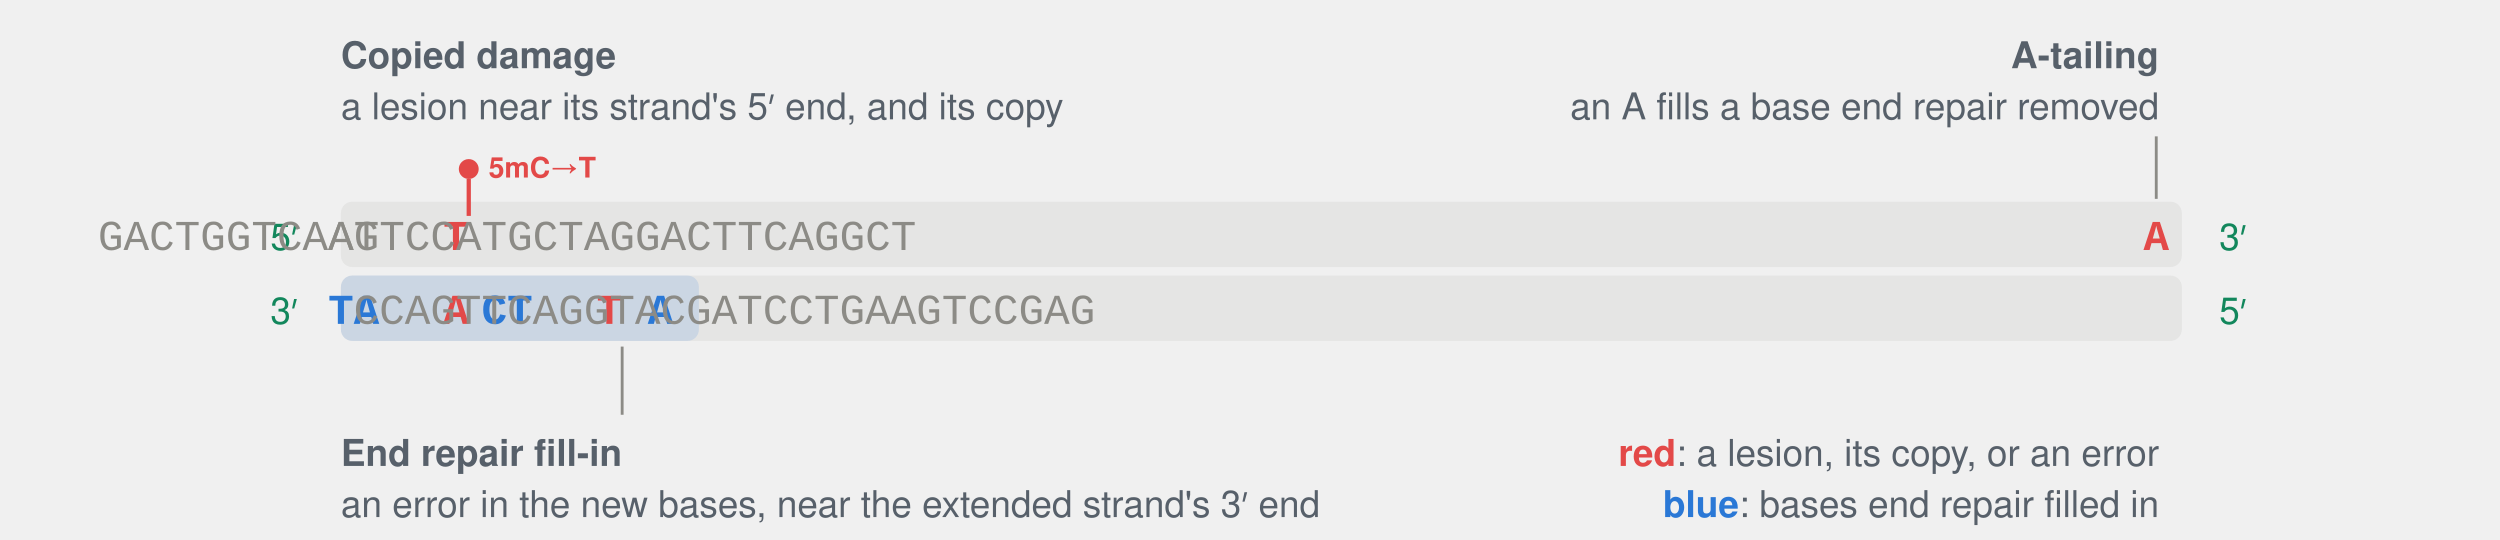
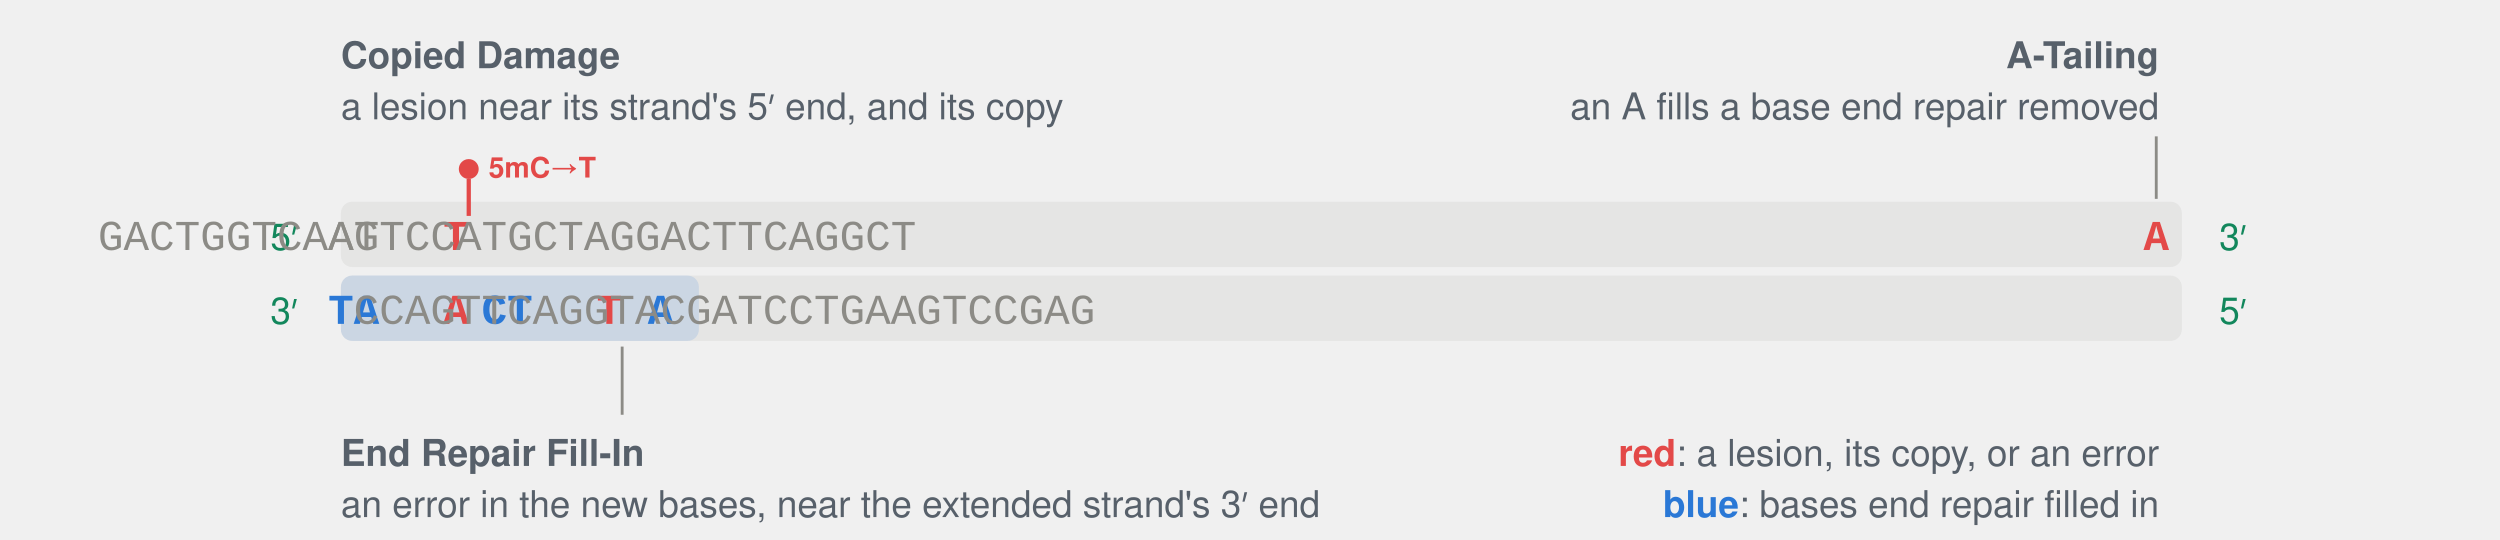
<svg xmlns="http://www.w3.org/2000/svg" width="880" height="190" viewBox="0 0 880 190" role="img" aria-labelledby="title">
  <style>
    text { font-family: Helvetica, Arial, sans-serif; }
    .ink { fill: #57606a; font-size: 13px; }
    .head { fill: #57606a; font-size: 13px; font-weight: 700; }
    .end { fill: #12875c; font-size: 13px; }
    .base { fill: #8c8b86; font-family: ui-monospace, SFMono-Regular, Menlo, Consolas, "Liberation Mono", monospace; font-size: 15px; }
    .alt { fill: #e34948; font-weight: 700; }
    .new { fill: #2a78d6; font-weight: 700; }
    .rule { stroke: #8c8b86; stroke-width: 1; fill: none; }
    .fill { fill: #2a78d6; fill-opacity: 0.14; }
    .read { fill: #8c8b86; fill-opacity: 0.11; }
    .lesion { fill: #e34948; }
    .lesion-stem { stroke: #e34948; stroke-width: 1.5; }
    .lesion-label { fill: #e34948; font-size: 10px; font-weight: 700; }
    @media (prefers-color-scheme: dark) {
      .head, .ink { fill: #9198a1; }
      .end { fill: #1baf7a; }
      .read { fill: #ffffff; fill-opacity: 0.12; }
    }
  </style>
-   <text class="head" x="120" y="24">Copied damage</text>
+   <text class="head" x="120" y="24">Copied Damage</text>
  <text class="ink" x="120" y="42">a lesion near its strand's 5′ end, and its copy</text>
-   <text class="head" x="760" y="24" text-anchor="end">A-tailing</text>
+   <text class="head" x="760" y="24" text-anchor="end">A-Tailing</text>
  <text class="ink" x="760" y="42" text-anchor="end">an A fills a base end repair removed</text>
  <path class="rule" d="M759 48 V70" />
  <rect class="read" x="120" y="71" width="648" height="23" rx="4" />
  <rect class="read" x="120" y="97" width="648" height="23" rx="4" />
  <path class="lesion-stem" d="M165 76 V63" />
  <circle class="lesion" cx="165" cy="59.5" r="3.5" />
  <text class="lesion-label" x="172" y="62.5">5mC→T</text>
  <text class="end" x="100" y="88" text-anchor="middle">5′</text>
  <text class="base" y="88" text-anchor="middle">
    <tspan x="129 147">AT</tspan>
    <tspan class="alt" x="165">T</tspan>
    <tspan x="183 201 219 237 255 273 291 309 327 345 363 381 399 417 435 453 471 489 507 525 543 561 579 597 615 633 651 669 687 705 723 741">GACTGGTCAAGTCCATGCTAGGACTTCAGGCT</tspan>
    <tspan class="alt" x="759">A</tspan>
  </text>
  <text class="end" x="786" y="88" text-anchor="middle">3′</text>
  <rect class="fill" x="120" y="97" width="126" height="23" rx="4" />
  <text class="end" x="100" y="114" text-anchor="middle">3′</text>
  <text class="base" y="114" text-anchor="middle">
    <tspan class="new" x="129 147">TA</tspan>
    <tspan class="alt" x="165">A</tspan>
    <tspan class="new" x="183 201">CT</tspan>
    <tspan class="alt" x="219">T</tspan>
    <tspan class="new" x="237">A</tspan>
    <tspan x="255 273 291 309 327 345 363 381 399 417 435 453 471 489 507 525 543 561 579 597 615 633 651 669 687 705 723 741 759">CCAGTTCAGGTACGATCCTGAAGTCCGAG</tspan>
  </text>
  <text class="end" x="786" y="114" text-anchor="middle">5′</text>
  <path class="rule" d="M219 122 V146" />
-   <text class="head" x="120" y="164">End repair fill-in</text>
+   <text class="head" x="120" y="164">End Repair Fill-In</text>
  <text class="ink" x="120" y="182">an error in the new bases, near the extended strand's 3′ end</text>
  <text class="ink" x="760" y="164" text-anchor="end">
    <tspan class="alt">red</tspan>: a lesion, its copy, or an error</text>
  <text class="ink" x="760" y="182" text-anchor="end">
    <tspan class="new">blue</tspan>: bases end repair filled in</text>
</svg>
